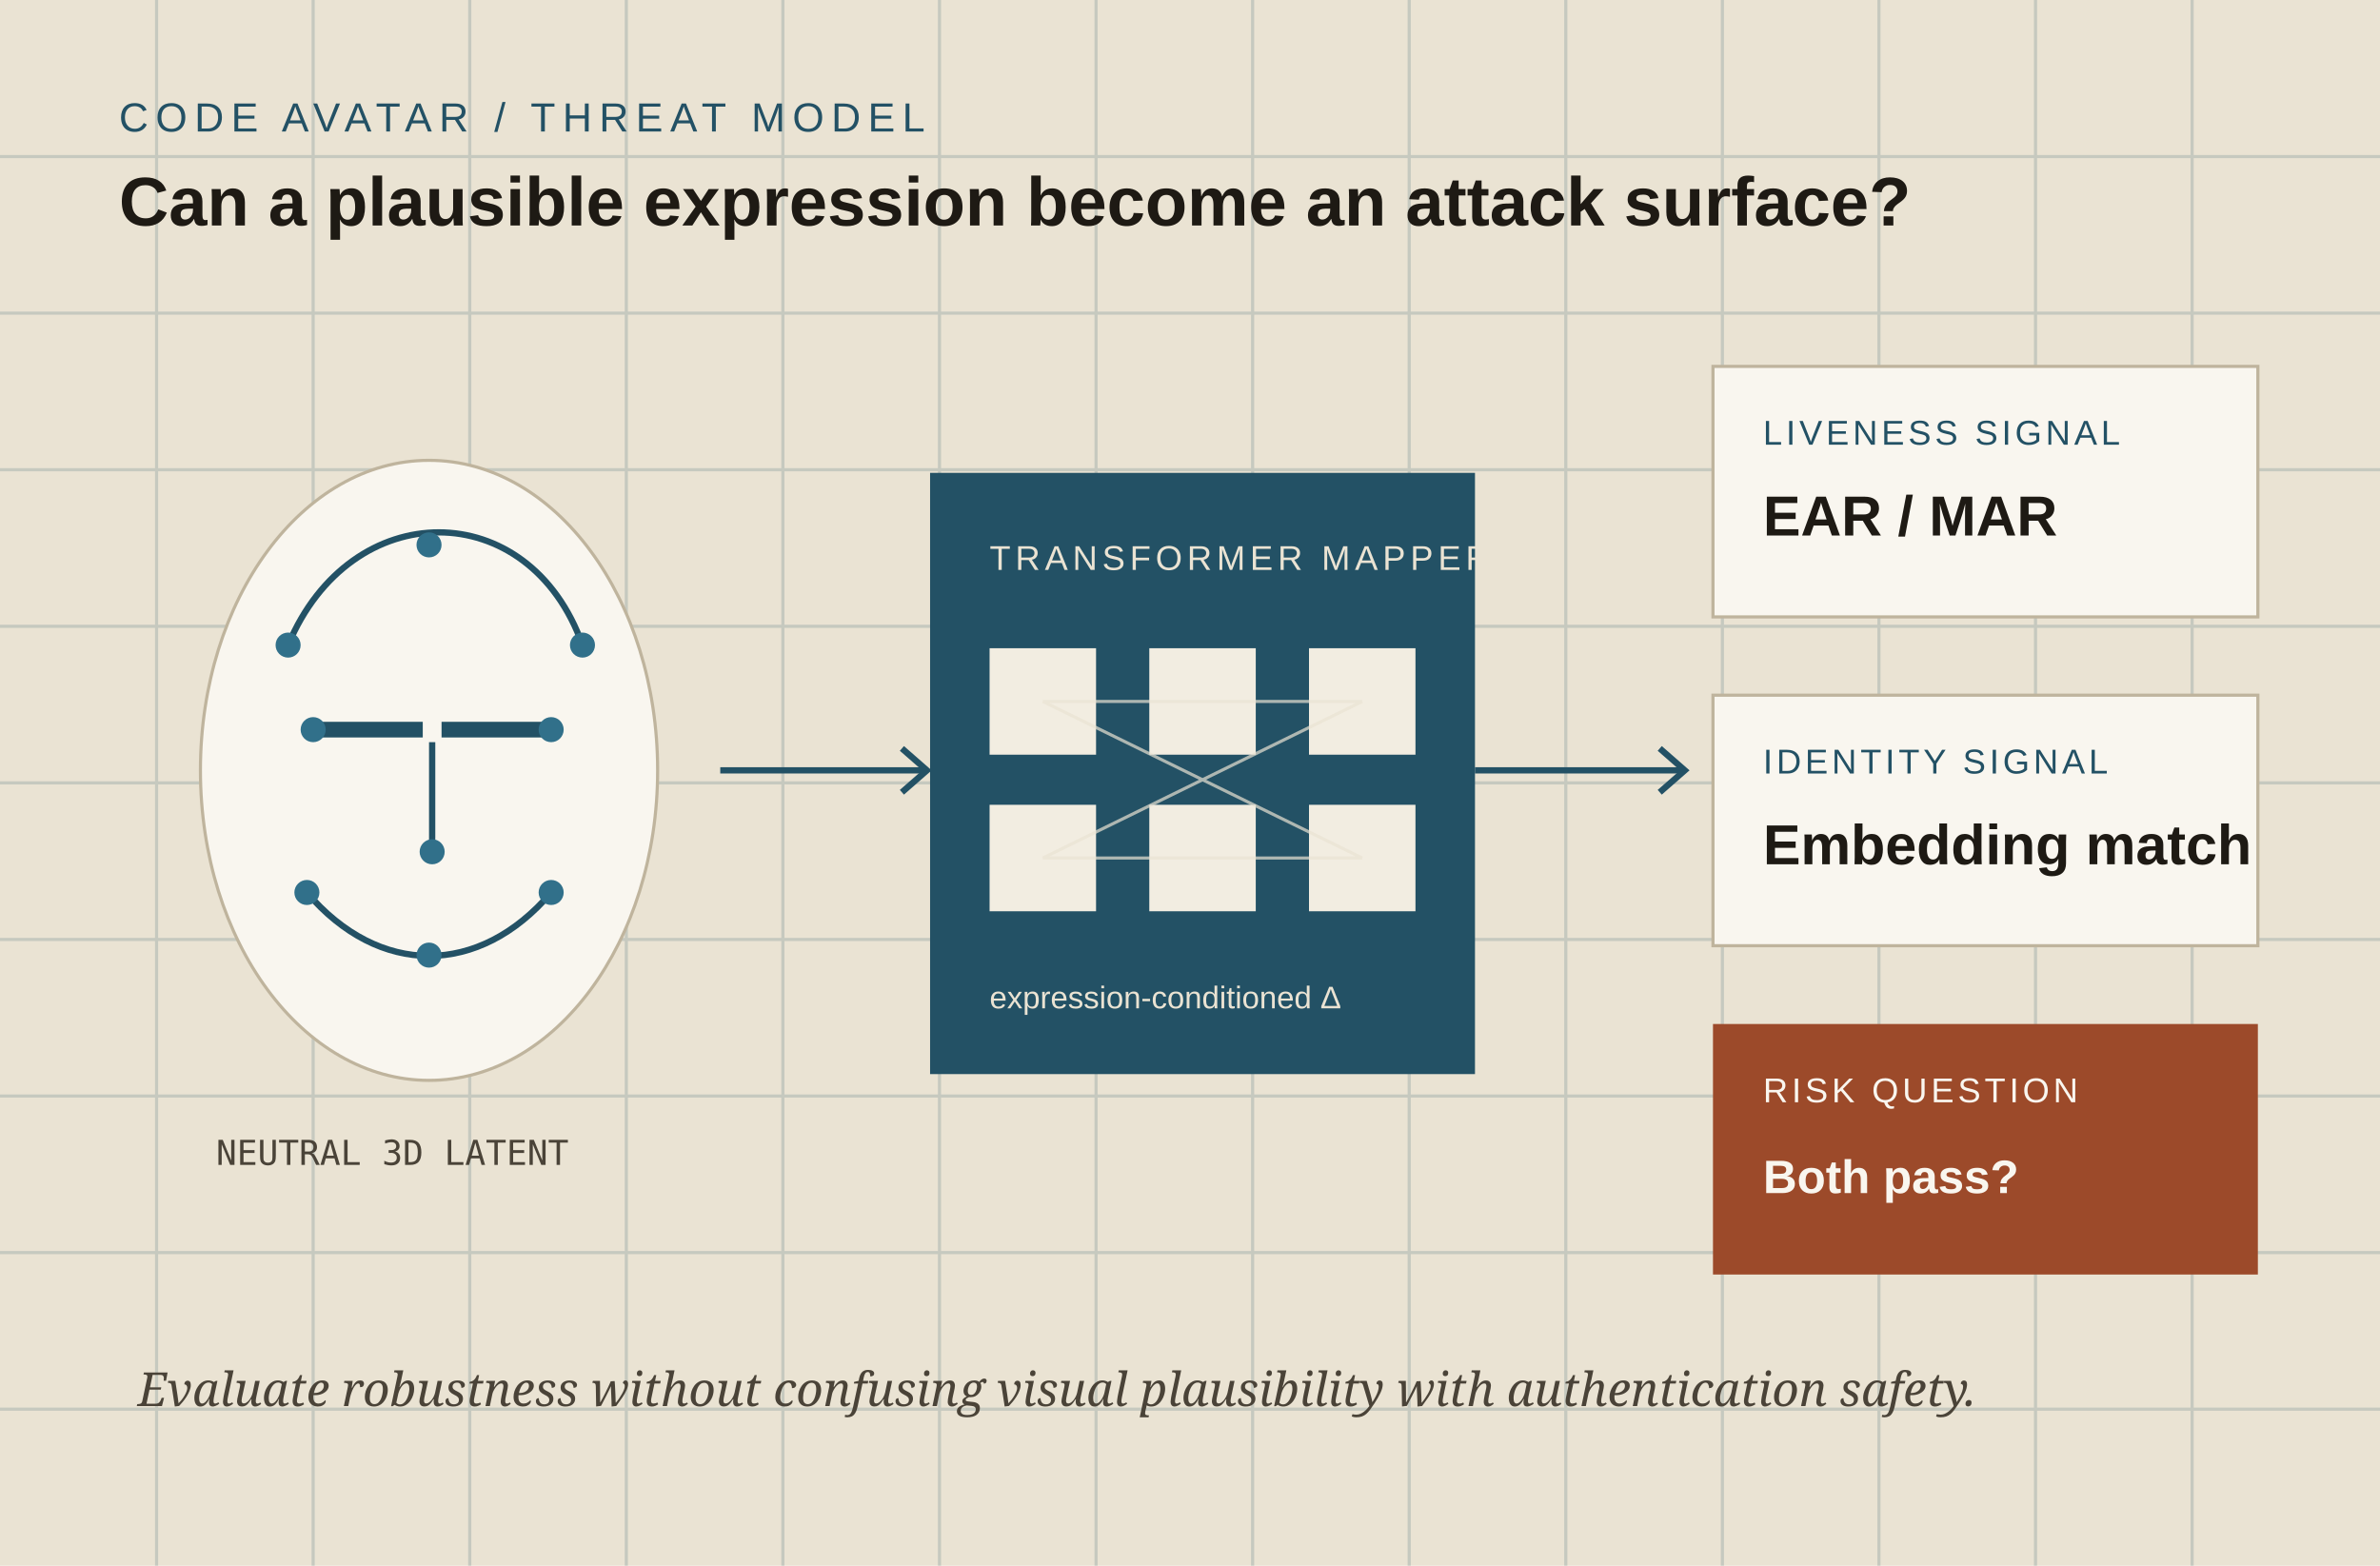
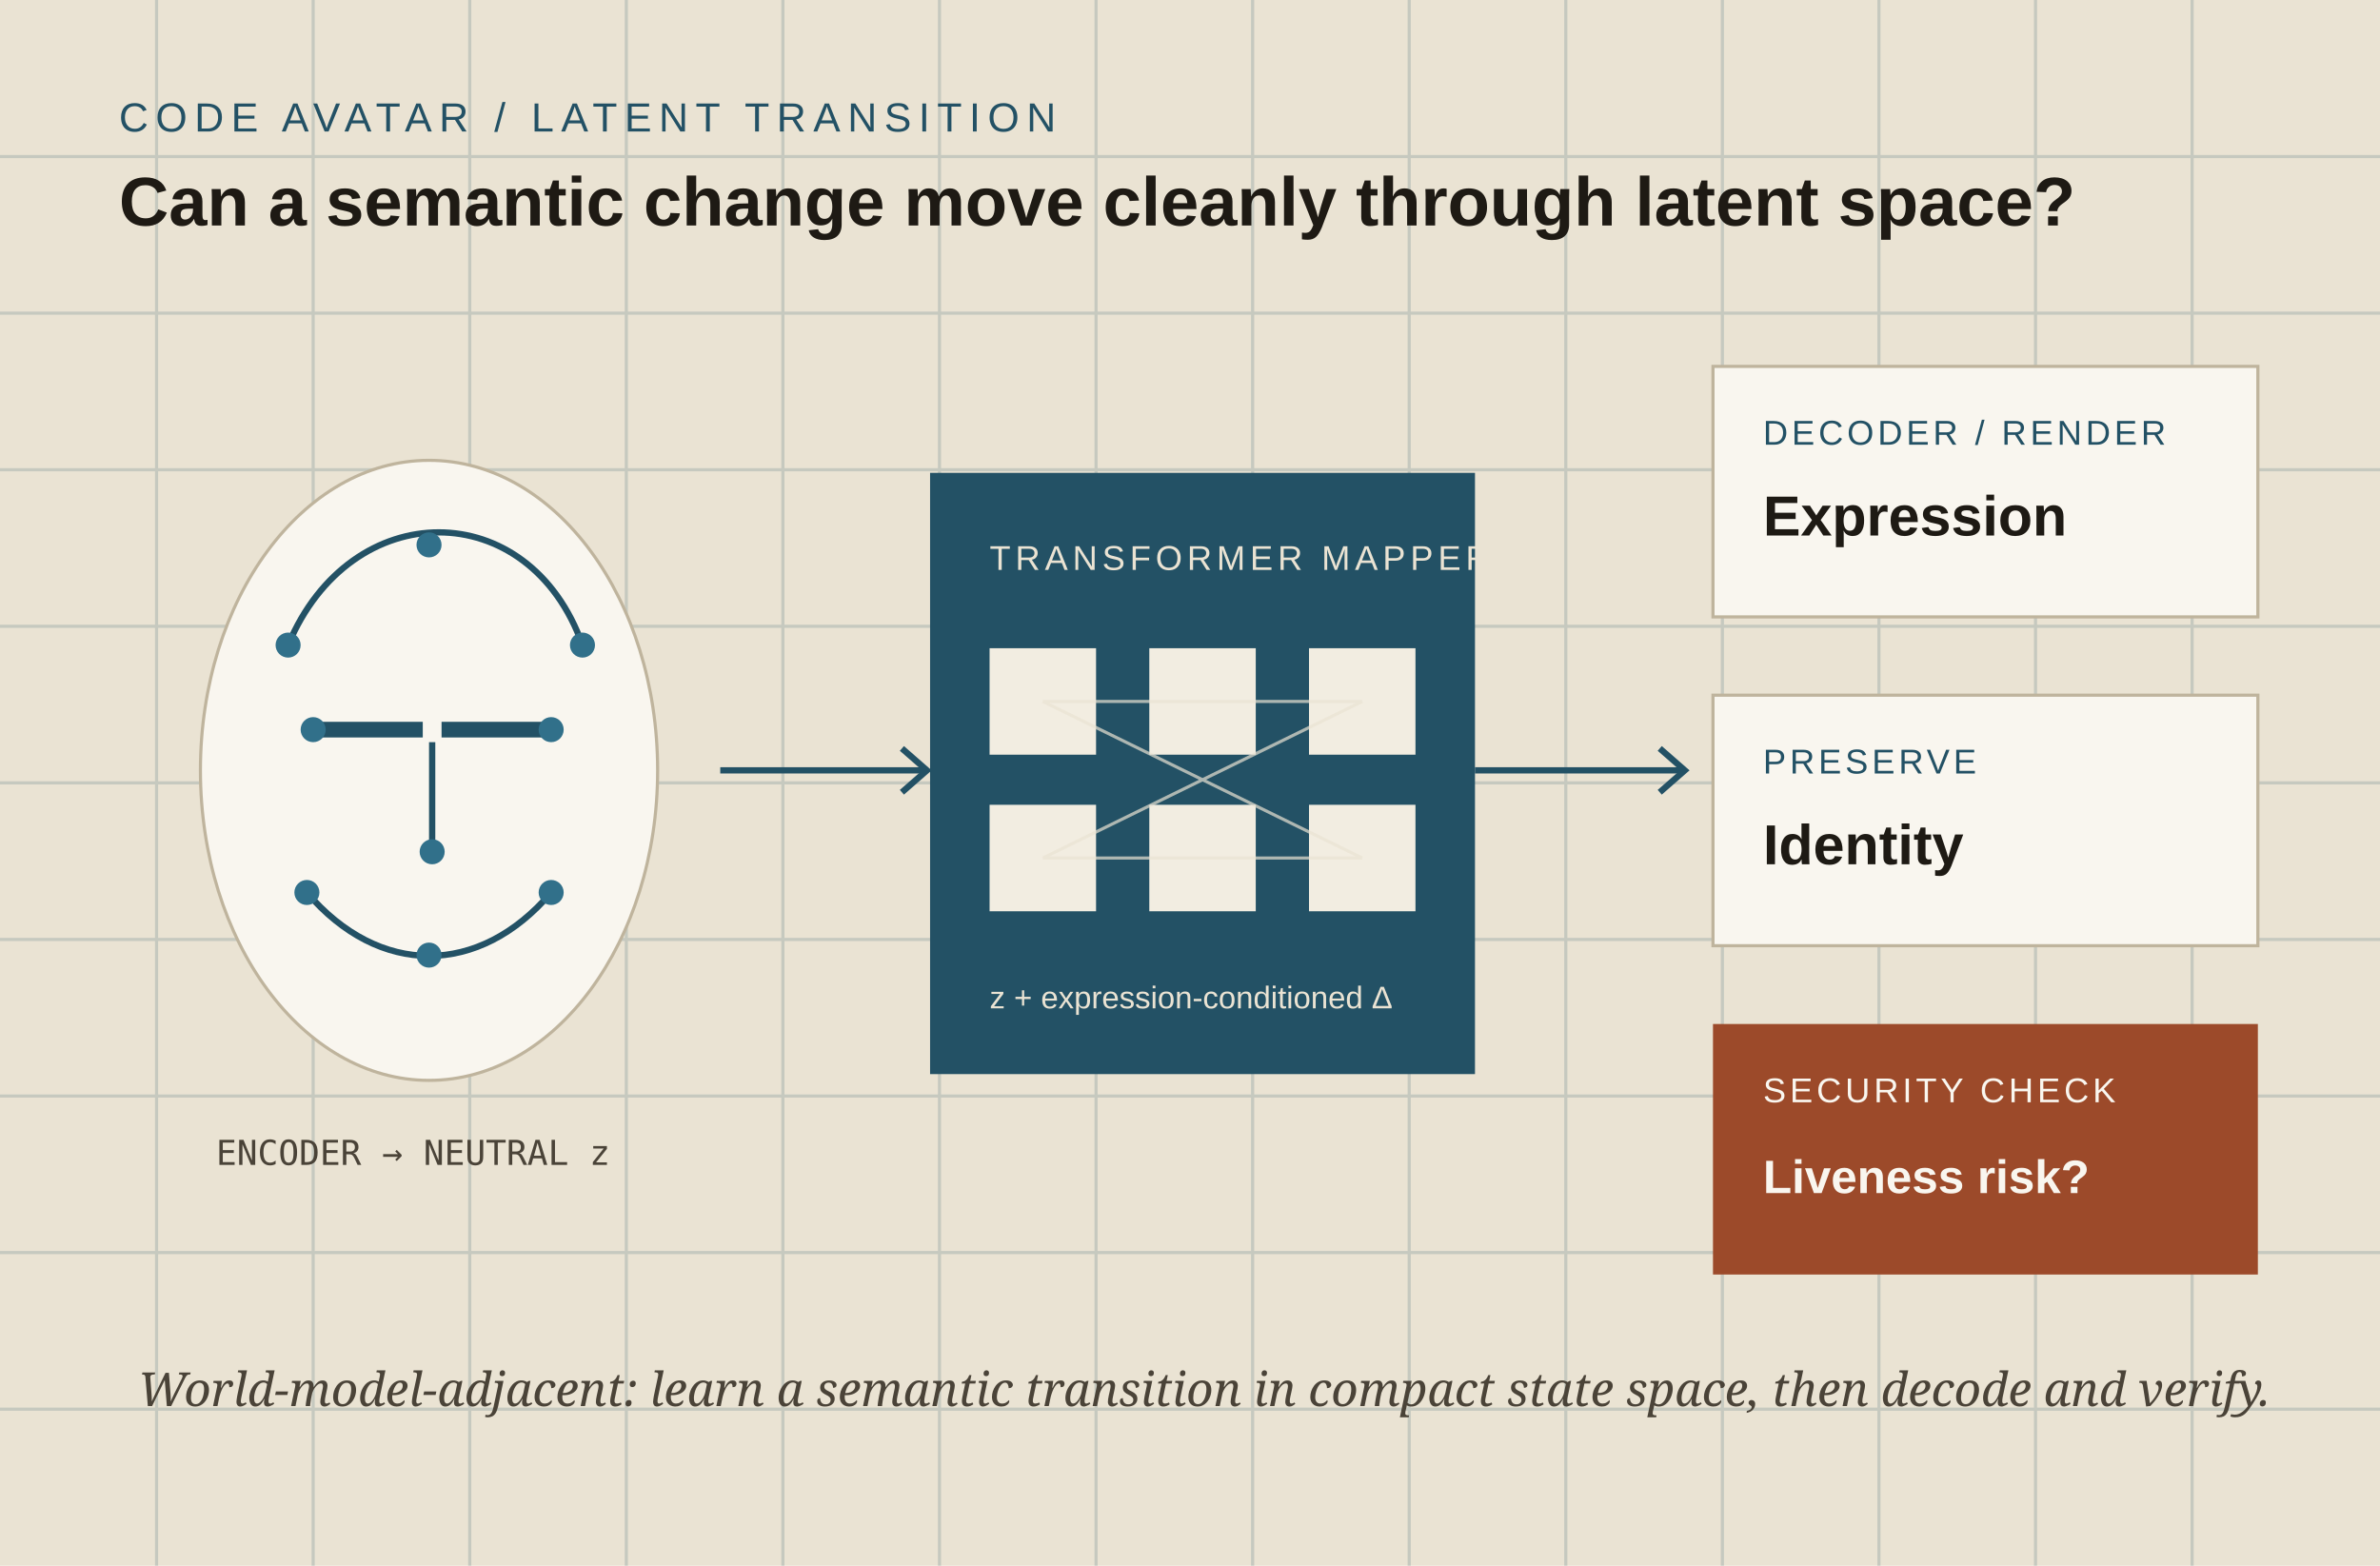
<svg xmlns="http://www.w3.org/2000/svg" viewBox="0 0 760 500" role="img" aria-labelledby="title desc">
  <rect width="760" height="500" fill="#EAE3D3" />
  <g stroke="#235165" stroke-width="1" opacity=".18">
    <path d="M0 50h760M0 100h760M0 150h760M0 200h760M0 250h760M0 300h760M0 350h760M0 400h760M0 450h760" />
    <path d="M50 0v500M100 0v500M150 0v500M200 0v500M250 0v500M300 0v500M350 0v500M400 0v500M450 0v500M500 0v500M550 0v500M600 0v500M650 0v500M700 0v500" />
  </g>
  <g font-family="Arial, sans-serif" fill="#1E1A14">
-     <text x="38" y="42" font-size="13" letter-spacing="2.3" fill="#235165">CODE AVATAR / THREAT MODEL</text>
-     <text x="38" y="72" font-size="22" font-weight="700">Can a plausible expression become an attack surface?</text>
+     <text x="38" y="42" font-size="13" letter-spacing="2.3" fill="#235165">CODE AVATAR / LATENT TRANSITION</text>
+     <text x="38" y="72" font-size="22" font-weight="700">Can a semantic change move cleanly through latent space?</text>
  </g>
  <g transform="translate(45 126)" fill="none" stroke="#235165">
    <ellipse cx="92" cy="120" rx="73" ry="99" fill="#F9F6EF" stroke="#BFB49D" />
    <path d="M47 80c20-48 77-48 94 0M53 159c23 27 55 27 78 0" stroke-width="2" />
    <path d="M55 107h35M96 107h35" stroke-width="5" />
    <path d="M93 111v35" stroke-width="2" />
    <g fill="#31708A" stroke="none">
      <circle cx="47" cy="80" r="4" />
      <circle cx="92" cy="48" r="4" />
      <circle cx="141" cy="80" r="4" />
      <circle cx="55" cy="107" r="4" />
      <circle cx="131" cy="107" r="4" />
      <circle cx="93" cy="146" r="4" />
      <circle cx="53" cy="159" r="4" />
      <circle cx="92" cy="179" r="4" />
      <circle cx="131" cy="159" r="4" />
    </g>
-     <text x="24" y="246" font-family="monospace" font-size="11" fill="#4A4338" stroke="none">NEUTRAL 3D LATENT</text>
+     <text x="24" y="246" font-family="monospace" font-size="11" fill="#4A4338" stroke="none">ENCODER → NEUTRAL z</text>
  </g>
  <g fill="none" stroke="#235165" stroke-width="2">
    <path d="M230 246h66" />
    <path d="m288 239 8 7-8 7" />
  </g>
  <g transform="translate(297 151)" font-family="Arial, sans-serif">
    <rect width="174" height="192" fill="#235165" />
    <text x="19" y="31" font-size="11" letter-spacing="1.5" fill="#EAE3D3">TRANSFORMER MAPPER</text>
    <g fill="#F2EDE1">
      <rect x="19" y="56" width="34" height="34" />
      <rect x="70" y="56" width="34" height="34" />
      <rect x="121" y="56" width="34" height="34" />
      <rect x="19" y="106" width="34" height="34" />
      <rect x="70" y="106" width="34" height="34" />
      <rect x="121" y="106" width="34" height="34" />
    </g>
    <g stroke="#EAE3D3" opacity=".7">
      <path d="M36 73h102M36 123h102M36 73l102 50M138 73 36 123" />
    </g>
-     <text x="19" y="171" font-size="10" fill="#EAE3D3">expression-conditioned Δ</text>
+     <text x="19" y="171" font-size="10" fill="#EAE3D3">z + expression-conditioned Δ</text>
  </g>
  <g fill="none" stroke="#235165" stroke-width="2">
    <path d="M471 246h67" />
    <path d="m530 239 8 7-8 7" />
  </g>
  <g transform="translate(547 117)" font-family="Arial, sans-serif">
    <rect width="174" height="80" fill="#F9F6EF" stroke="#BFB49D" />
-     <text x="16" y="25" font-size="11" letter-spacing="1.2" fill="#235165">LIVENESS SIGNAL</text>
-     <text x="16" y="54" font-size="18" font-weight="700" fill="#1E1A14">EAR / MAR</text>
+     <text x="16" y="25" font-size="11" letter-spacing="1.2" fill="#235165">DECODER / RENDER</text>
+     <text x="16" y="54" font-size="18" font-weight="700" fill="#1E1A14">Expression</text>
    <rect y="105" width="174" height="80" fill="#F9F6EF" stroke="#BFB49D" />
-     <text x="16" y="130" font-size="11" letter-spacing="1.2" fill="#235165">IDENTITY SIGNAL</text>
-     <text x="16" y="159" font-size="18" font-weight="700" fill="#1E1A14">Embedding match</text>
+     <text x="16" y="130" font-size="11" letter-spacing="1.2" fill="#235165">PRESERVE</text>
+     <text x="16" y="159" font-size="18" font-weight="700" fill="#1E1A14">Identity</text>
    <rect y="210" width="174" height="80" fill="#9C4A2A" />
-     <text x="16" y="235" font-size="11" letter-spacing="1.2" fill="#F9F6EF">RISK QUESTION</text>
-     <text x="16" y="264" font-size="15" font-weight="700" fill="#F9F6EF">Both pass?</text>
+     <text x="16" y="235" font-size="11" letter-spacing="1.2" fill="#F9F6EF">SECURITY CHECK</text>
+     <text x="16" y="264" font-size="15" font-weight="700" fill="#F9F6EF">Liveness risk?</text>
  </g>
  <g font-family="Georgia, serif" fill="#4A4338">
-     <text x="44" y="449" font-size="15" font-style="italic">Evaluate robustness without confusing visual plausibility with authentication safety.</text>
+     <text x="44" y="449" font-size="15" font-style="italic">World-model-adjacent: learn a semantic transition in compact state space, then decode and verify.</text>
  </g>
</svg>
